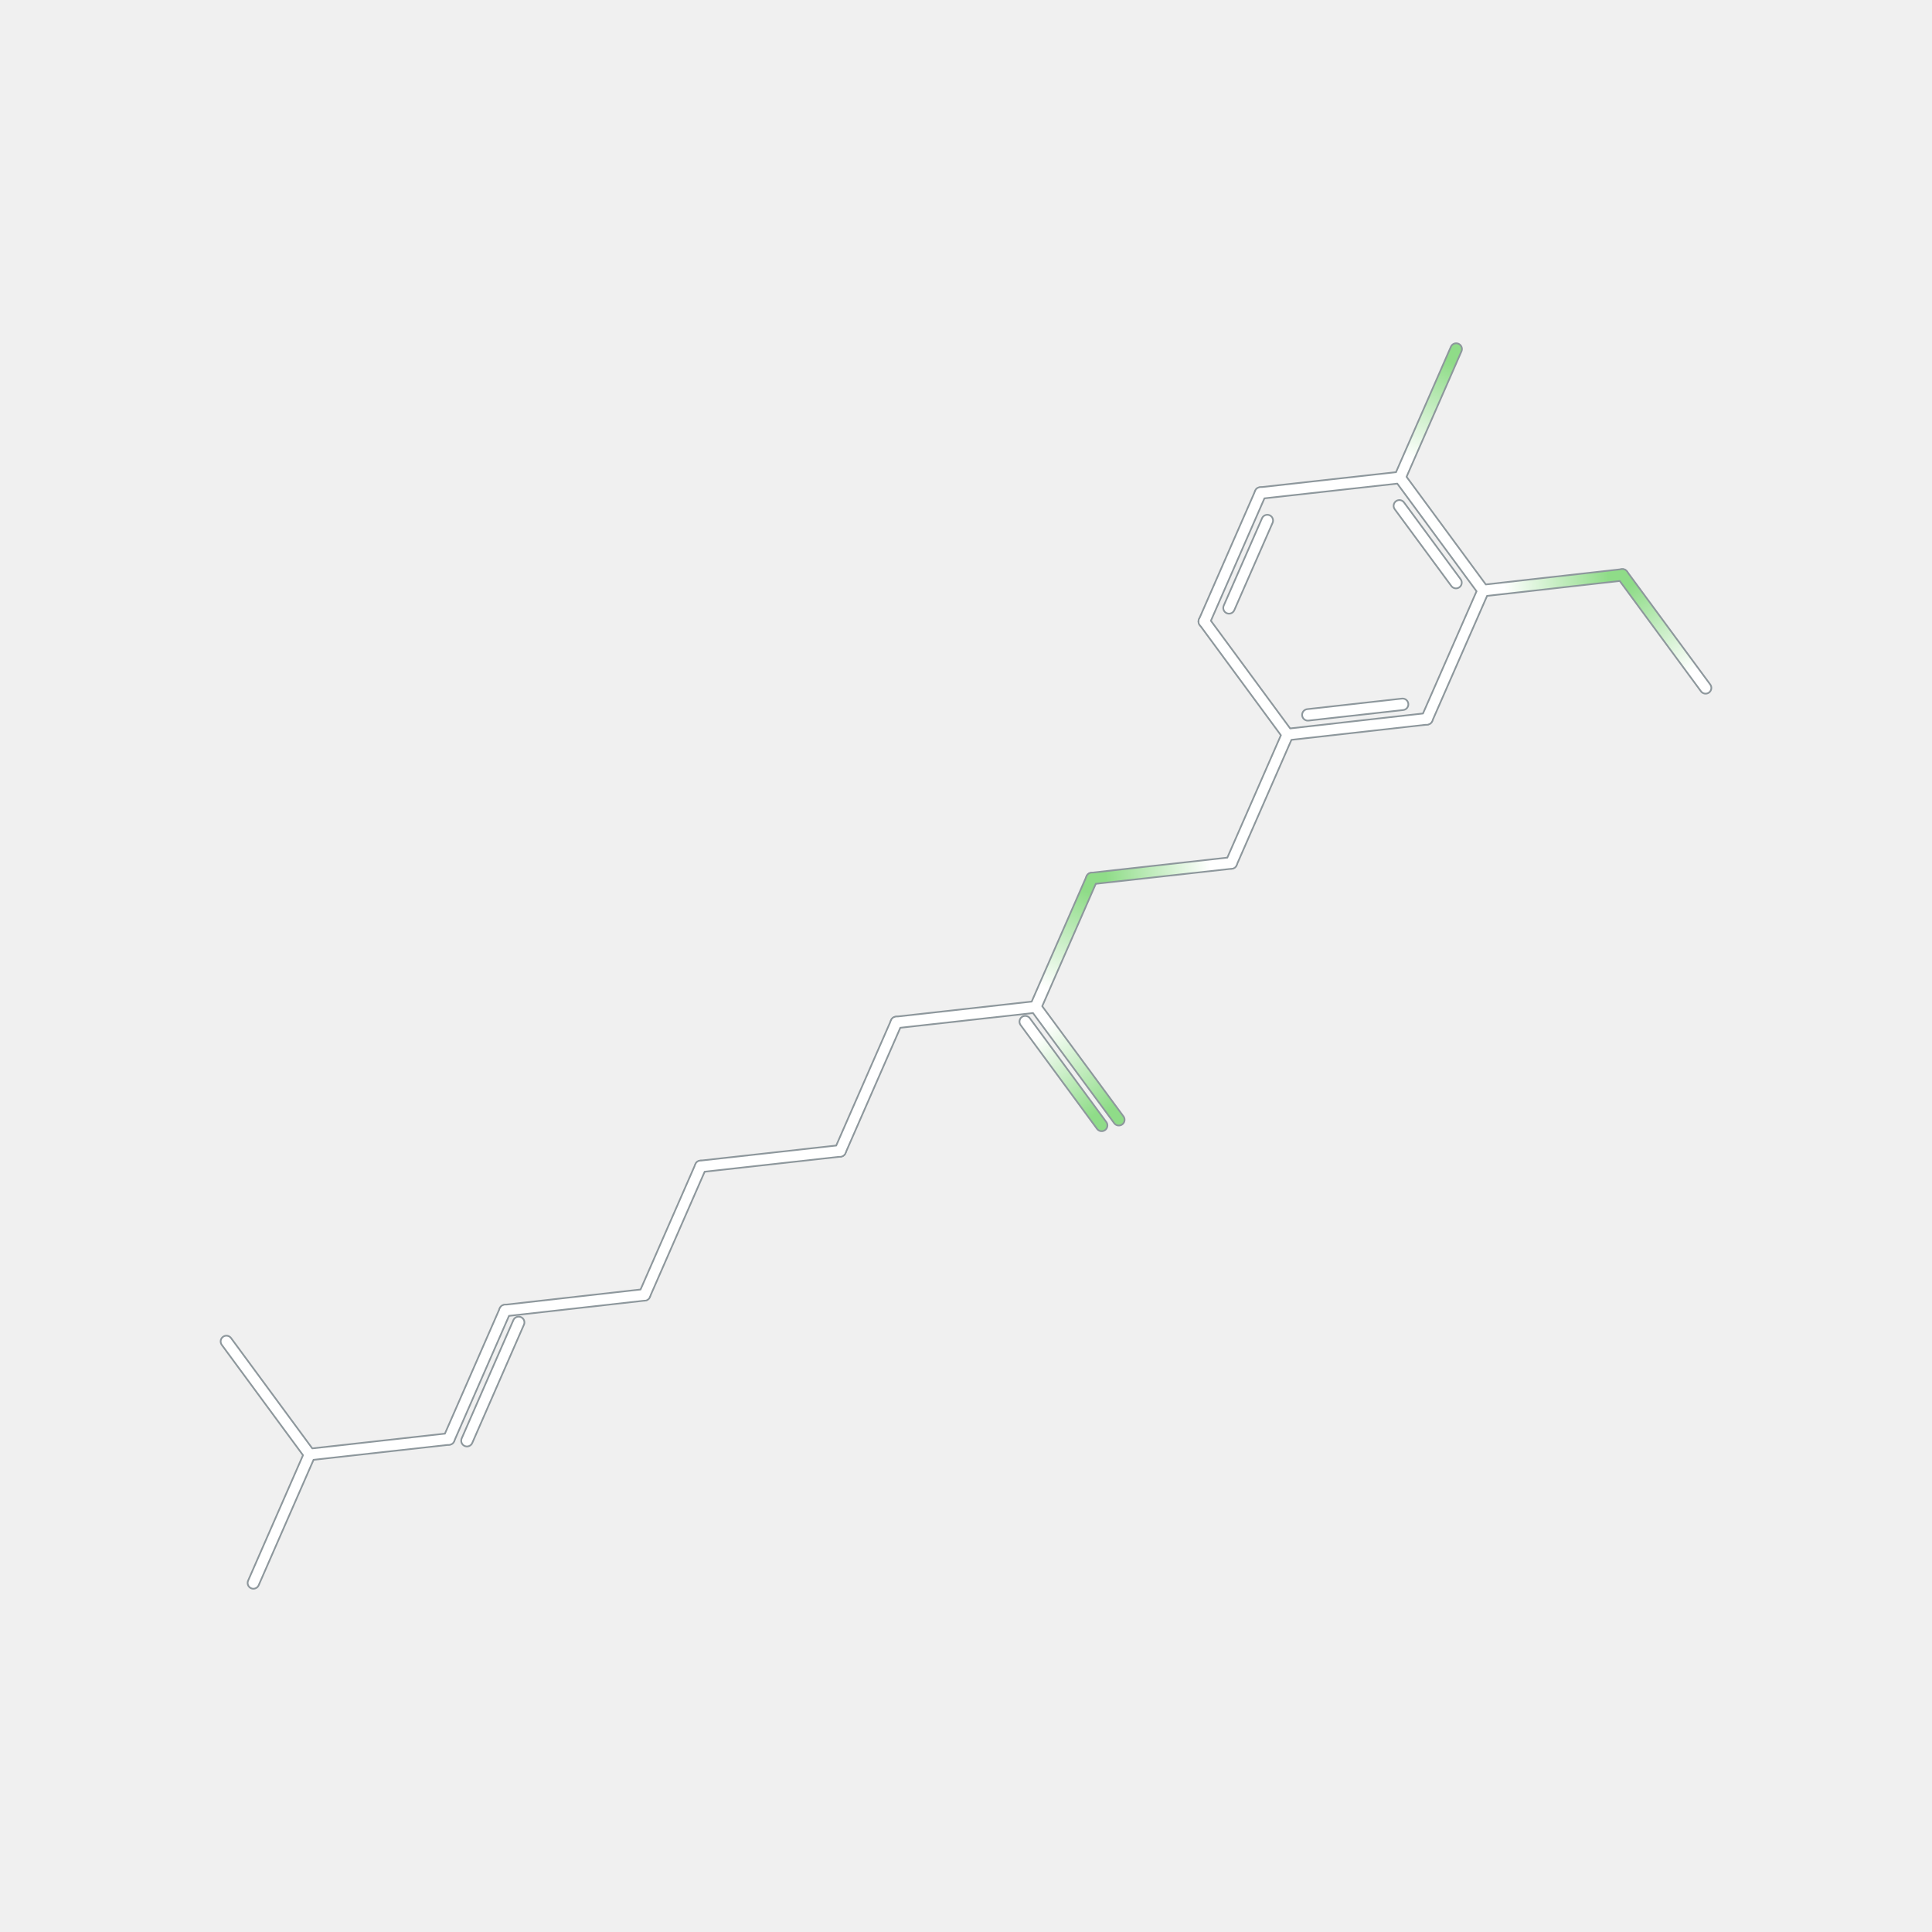
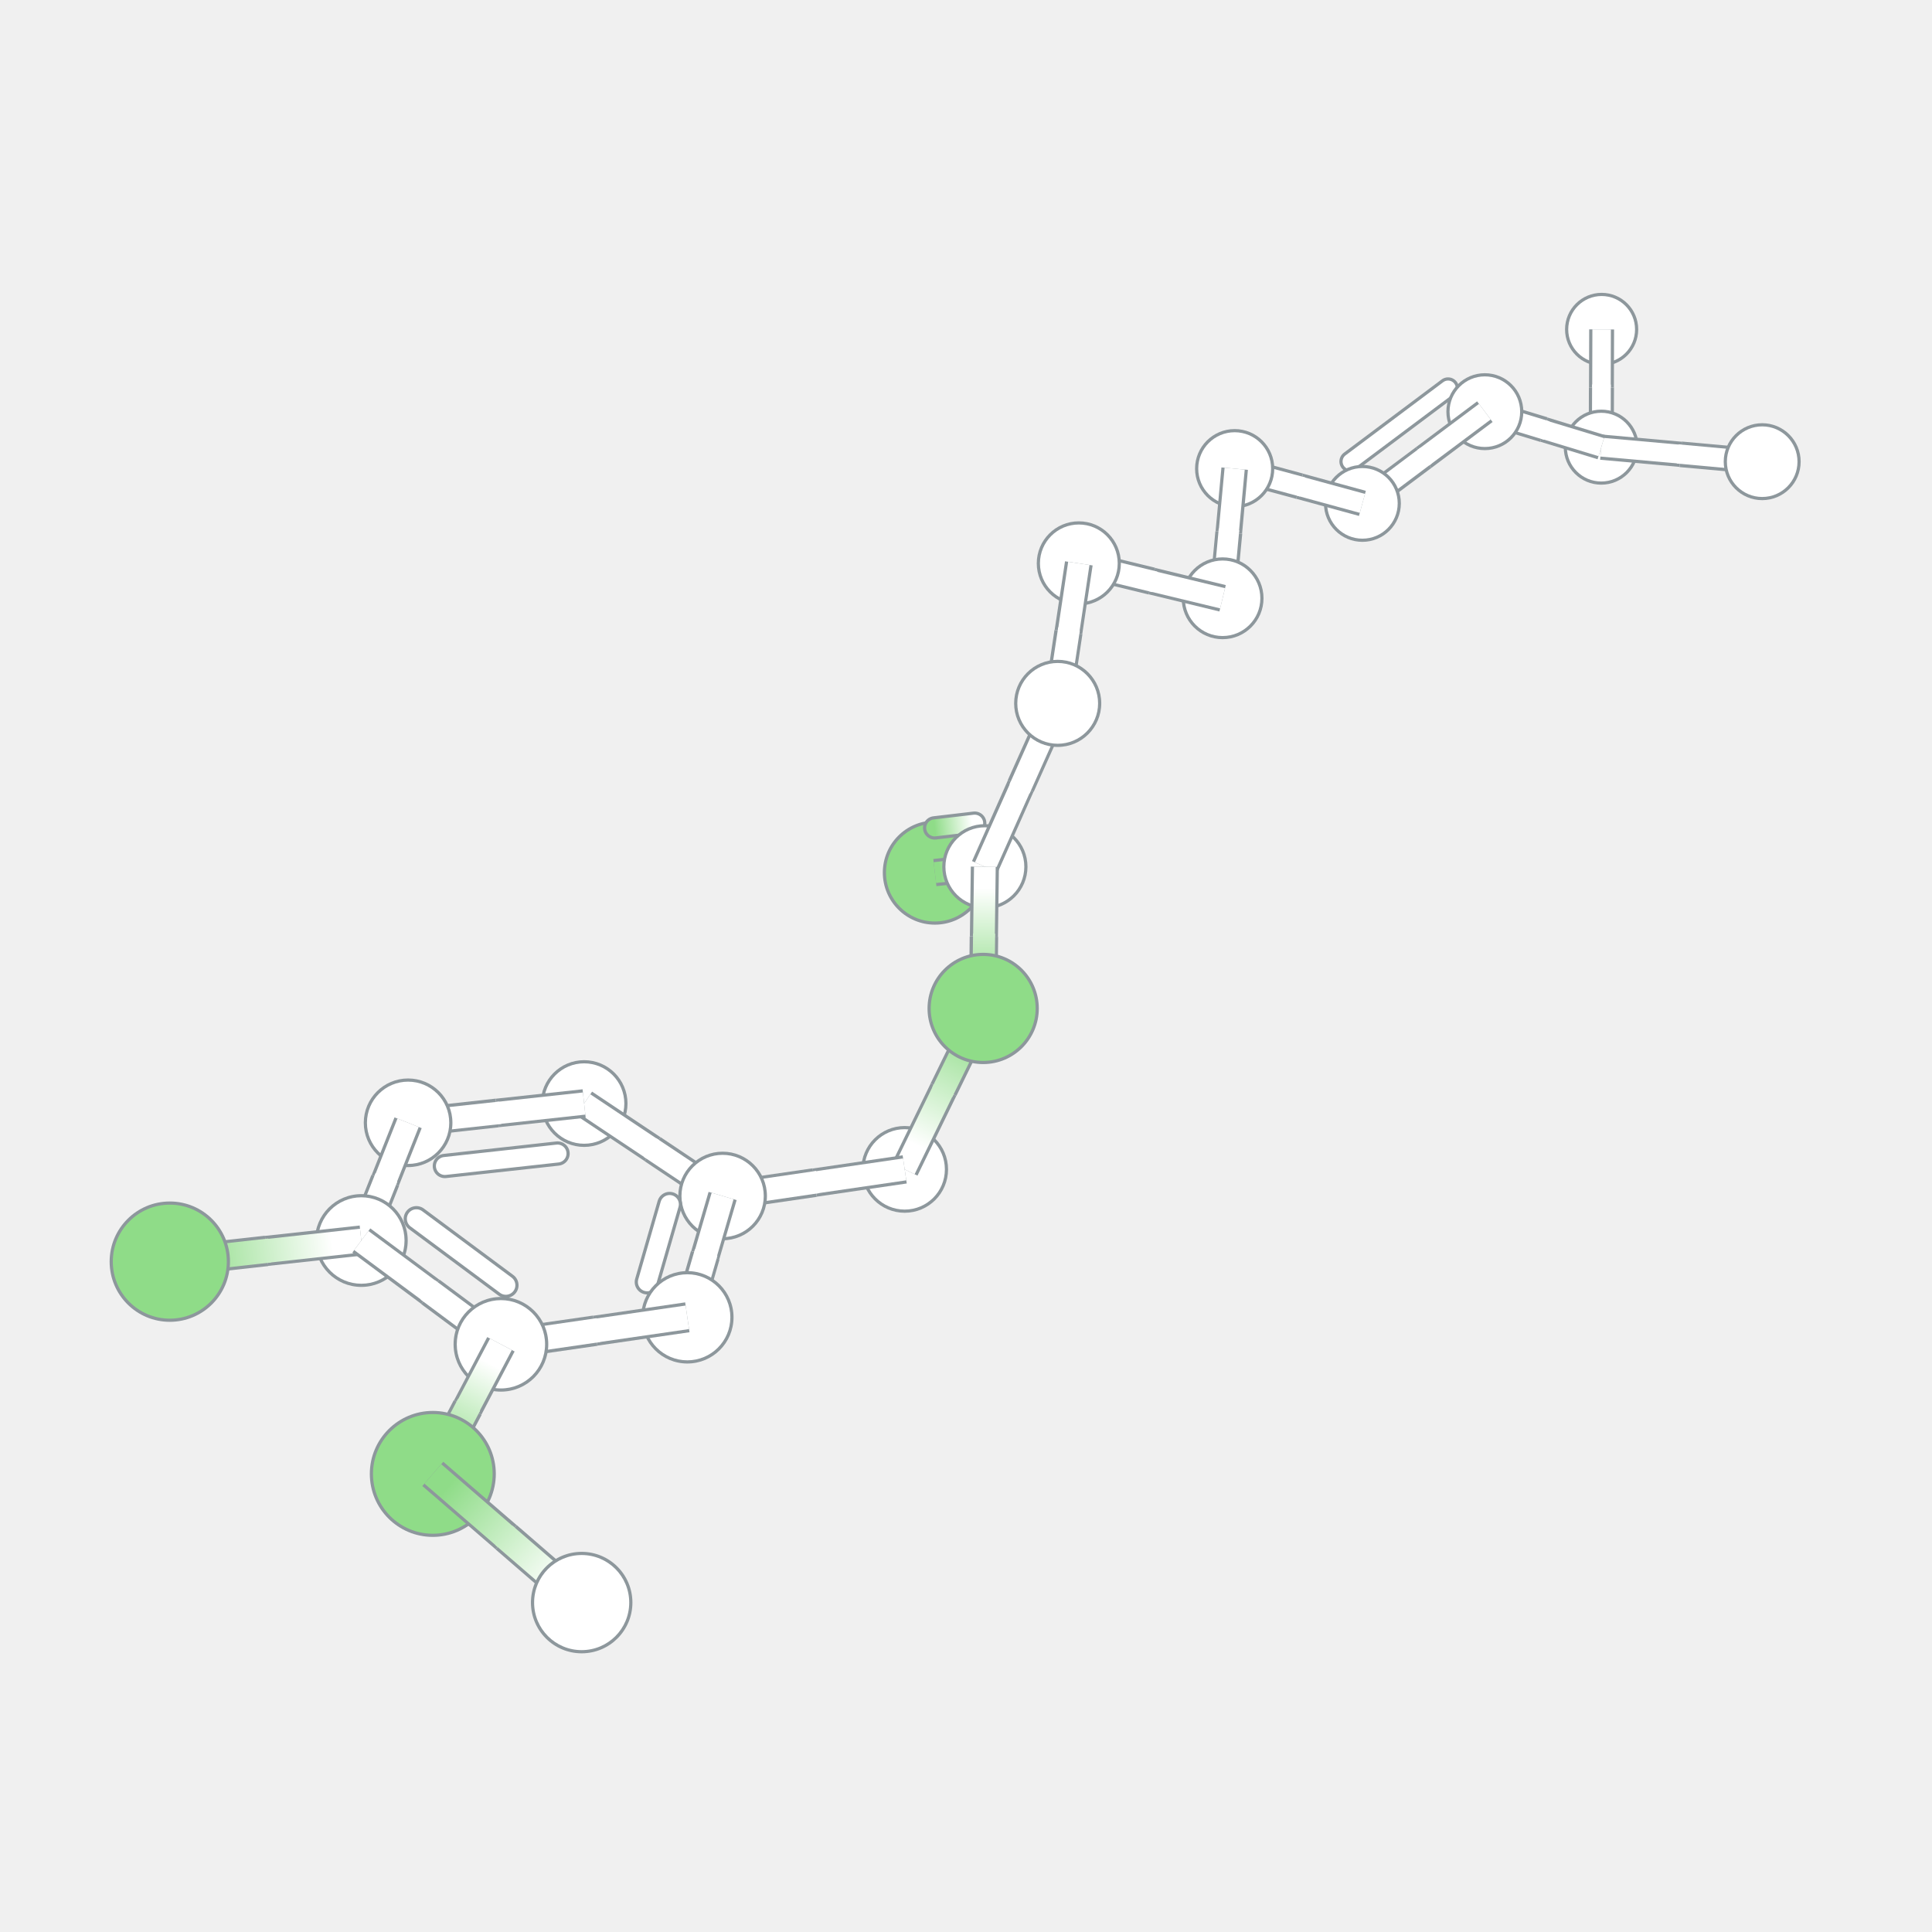
<svg xmlns="http://www.w3.org/2000/svg" viewBox="0 0 1024 1024" width="1024" height="1024">
  <defs>
-     <linearGradient id="b10" gradientUnits="userSpaceOnUse" x1="548.9" y1="533.7" x2="593.0" y2="593.5">
-       <stop offset="0" stop-color="#ffffff" />
+     <linearGradient id="g9" gradientUnits="userSpaceOnUse" x1="522.0" y1="459.4" x2="495.5" y2="462.5">
      <stop offset=".15" stop-color="#ffffff" />
      <stop offset=".9" stop-color="#8fdc88" />
-       <stop offset="1" stop-color="#8fdc88" />
    </linearGradient>
-     <linearGradient id="b11" gradientUnits="userSpaceOnUse" x1="543.4" y1="541.5" x2="583.9" y2="596.5">
-       <stop offset="0" stop-color="#ffffff" />
+     <linearGradient id="g10" gradientUnits="userSpaceOnUse" x1="522.0" y1="459.4" x2="521.1" y2="534.5">
      <stop offset=".15" stop-color="#ffffff" />
      <stop offset=".9" stop-color="#8fdc88" />
-       <stop offset="1" stop-color="#8fdc88" />
    </linearGradient>
-     <linearGradient id="b12" gradientUnits="userSpaceOnUse" x1="548.9" y1="533.7" x2="578.7" y2="465.6">
-       <stop offset="0" stop-color="#ffffff" />
+     <linearGradient id="g11" gradientUnits="userSpaceOnUse" x1="479.5" y1="619.8" x2="521.1" y2="534.5">
      <stop offset=".15" stop-color="#ffffff" />
      <stop offset=".9" stop-color="#8fdc88" />
-       <stop offset="1" stop-color="#8fdc88" />
    </linearGradient>
-     <linearGradient id="b13" gradientUnits="userSpaceOnUse" x1="578.7" y1="465.6" x2="652.6" y2="457.4">
-       <stop offset="0" stop-color="#8fdc88" />
-       <stop offset=".1" stop-color="#8fdc88" />
-       <stop offset=".85" stop-color="#ffffff" />
-       <stop offset="1" stop-color="#ffffff" />
-     </linearGradient>
-     <linearGradient id="b23" gradientUnits="userSpaceOnUse" x1="742.0" y1="253.1" x2="771.8" y2="185.0">
-       <stop offset="0" stop-color="#ffffff" />
+     <linearGradient id="g18" gradientUnits="userSpaceOnUse" x1="191.5" y1="657.5" x2="90.0" y2="668.7">
      <stop offset=".15" stop-color="#ffffff" />
      <stop offset=".9" stop-color="#8fdc88" />
-       <stop offset="1" stop-color="#8fdc88" />
    </linearGradient>
-     <linearGradient id="b24" gradientUnits="userSpaceOnUse" x1="786.1" y1="313.0" x2="859.9" y2="304.7">
-       <stop offset="0" stop-color="#ffffff" />
+     <linearGradient id="g19" gradientUnits="userSpaceOnUse" x1="265.5" y1="712.5" x2="229.4" y2="781.2">
      <stop offset=".15" stop-color="#ffffff" />
      <stop offset=".9" stop-color="#8fdc88" />
-       <stop offset="1" stop-color="#8fdc88" />
    </linearGradient>
-     <linearGradient id="b25" gradientUnits="userSpaceOnUse" x1="859.9" y1="304.7" x2="904.0" y2="364.6">
-       <stop offset="0" stop-color="#8fdc88" />
-       <stop offset=".1" stop-color="#8fdc88" />
-       <stop offset=".85" stop-color="#ffffff" />
-       <stop offset="1" stop-color="#ffffff" />
+     <linearGradient id="g20" gradientUnits="userSpaceOnUse" x1="308.3" y1="849.4" x2="229.4" y2="781.2">
+       <stop offset=".15" stop-color="#ffffff" />
+       <stop offset=".9" stop-color="#8fdc88" />
    </linearGradient>
  </defs>
-   <line x1="134.3" y1="839.0" x2="164.1" y2="770.9" stroke="#8d979c" stroke-width="7.0" stroke-linecap="round" />
-   <line x1="164.1" y1="770.9" x2="120.0" y2="711.0" stroke="#8d979c" stroke-width="7.0" stroke-linecap="round" />
-   <line x1="164.1" y1="770.9" x2="237.9" y2="762.7" stroke="#8d979c" stroke-width="7.0" stroke-linecap="round" />
-   <line x1="237.9" y1="762.7" x2="267.7" y2="694.6" stroke="#8d979c" stroke-width="7.0" stroke-linecap="round" />
-   <line x1="247.5" y1="763.6" x2="274.9" y2="700.9" stroke="#8d979c" stroke-width="7.0" stroke-linecap="round" />
-   <line x1="267.7" y1="694.6" x2="341.6" y2="686.3" stroke="#8d979c" stroke-width="7.0" stroke-linecap="round" />
-   <line x1="341.6" y1="686.3" x2="371.4" y2="618.2" stroke="#8d979c" stroke-width="7.0" stroke-linecap="round" />
-   <line x1="371.4" y1="618.2" x2="445.3" y2="610.0" stroke="#8d979c" stroke-width="7.0" stroke-linecap="round" />
-   <line x1="445.3" y1="610.0" x2="475.1" y2="541.9" stroke="#8d979c" stroke-width="7.0" stroke-linecap="round" />
-   <line x1="475.1" y1="541.9" x2="548.9" y2="533.7" stroke="#8d979c" stroke-width="7.0" stroke-linecap="round" />
-   <line x1="548.9" y1="533.7" x2="593.0" y2="593.5" stroke="#8d979c" stroke-width="7.0" stroke-linecap="round" />
-   <line x1="543.4" y1="541.5" x2="583.9" y2="596.5" stroke="#8d979c" stroke-width="7.0" stroke-linecap="round" />
-   <line x1="548.9" y1="533.7" x2="578.7" y2="465.6" stroke="#8d979c" stroke-width="7.0" stroke-linecap="round" />
-   <line x1="578.7" y1="465.6" x2="652.6" y2="457.4" stroke="#8d979c" stroke-width="7.0" stroke-linecap="round" />
-   <line x1="652.6" y1="457.4" x2="682.4" y2="389.3" stroke="#8d979c" stroke-width="7.0" stroke-linecap="round" />
-   <line x1="682.4" y1="389.3" x2="756.3" y2="381.0" stroke="#8d979c" stroke-width="7.0" stroke-linecap="round" />
-   <line x1="693.2" y1="378.9" x2="743.4" y2="373.3" stroke="#8d979c" stroke-width="7.0" stroke-linecap="round" />
-   <line x1="756.3" y1="381.0" x2="786.1" y2="313.0" stroke="#8d979c" stroke-width="7.0" stroke-linecap="round" />
-   <line x1="786.1" y1="313.0" x2="742.0" y2="253.1" stroke="#8d979c" stroke-width="7.0" stroke-linecap="round" />
-   <line x1="771.7" y1="308.8" x2="741.7" y2="268.1" stroke="#8d979c" stroke-width="7.0" stroke-linecap="round" />
-   <line x1="742.0" y1="253.1" x2="668.1" y2="261.3" stroke="#8d979c" stroke-width="7.0" stroke-linecap="round" />
-   <line x1="668.1" y1="261.3" x2="638.3" y2="329.4" stroke="#8d979c" stroke-width="7.0" stroke-linecap="round" />
-   <line x1="671.7" y1="275.9" x2="651.4" y2="322.2" stroke="#8d979c" stroke-width="7.0" stroke-linecap="round" />
-   <line x1="742.0" y1="253.1" x2="771.8" y2="185.0" stroke="#8d979c" stroke-width="7.0" stroke-linecap="round" />
-   <line x1="786.1" y1="313.0" x2="859.9" y2="304.7" stroke="#8d979c" stroke-width="7.0" stroke-linecap="round" />
-   <line x1="859.9" y1="304.7" x2="904.0" y2="364.6" stroke="#8d979c" stroke-width="7.0" stroke-linecap="round" />
-   <line x1="638.3" y1="329.4" x2="682.4" y2="389.3" stroke="#8d979c" stroke-width="7.0" stroke-linecap="round" />
-   <line x1="134.3" y1="839.0" x2="164.1" y2="770.9" stroke="#ffffff" stroke-width="5.203" stroke-linecap="round" />
-   <line x1="164.1" y1="770.9" x2="120.0" y2="711.0" stroke="#ffffff" stroke-width="5.203" stroke-linecap="round" />
-   <line x1="164.1" y1="770.9" x2="237.9" y2="762.7" stroke="#ffffff" stroke-width="5.203" stroke-linecap="round" />
-   <line x1="237.9" y1="762.7" x2="267.7" y2="694.6" stroke="#ffffff" stroke-width="5.203" stroke-linecap="round" />
-   <line x1="247.5" y1="763.6" x2="274.9" y2="700.9" stroke="#ffffff" stroke-width="5.203" stroke-linecap="round" />
-   <line x1="267.7" y1="694.6" x2="341.6" y2="686.3" stroke="#ffffff" stroke-width="5.203" stroke-linecap="round" />
-   <line x1="341.6" y1="686.3" x2="371.4" y2="618.2" stroke="#ffffff" stroke-width="5.203" stroke-linecap="round" />
-   <line x1="371.4" y1="618.2" x2="445.3" y2="610.0" stroke="#ffffff" stroke-width="5.203" stroke-linecap="round" />
-   <line x1="445.3" y1="610.0" x2="475.1" y2="541.9" stroke="#ffffff" stroke-width="5.203" stroke-linecap="round" />
-   <line x1="475.1" y1="541.9" x2="548.9" y2="533.7" stroke="#ffffff" stroke-width="5.203" stroke-linecap="round" />
-   <line x1="652.6" y1="457.4" x2="682.4" y2="389.3" stroke="#ffffff" stroke-width="5.203" stroke-linecap="round" />
-   <line x1="682.4" y1="389.3" x2="756.3" y2="381.0" stroke="#ffffff" stroke-width="5.203" stroke-linecap="round" />
-   <line x1="693.2" y1="378.9" x2="743.4" y2="373.3" stroke="#ffffff" stroke-width="5.203" stroke-linecap="round" />
-   <line x1="756.3" y1="381.0" x2="786.1" y2="313.0" stroke="#ffffff" stroke-width="5.203" stroke-linecap="round" />
-   <line x1="786.1" y1="313.0" x2="742.0" y2="253.1" stroke="#ffffff" stroke-width="5.203" stroke-linecap="round" />
-   <line x1="771.7" y1="308.8" x2="741.7" y2="268.1" stroke="#ffffff" stroke-width="5.203" stroke-linecap="round" />
-   <line x1="742.0" y1="253.1" x2="668.1" y2="261.3" stroke="#ffffff" stroke-width="5.203" stroke-linecap="round" />
-   <line x1="668.1" y1="261.3" x2="638.3" y2="329.4" stroke="#ffffff" stroke-width="5.203" stroke-linecap="round" />
-   <line x1="671.7" y1="275.9" x2="651.4" y2="322.2" stroke="#ffffff" stroke-width="5.203" stroke-linecap="round" />
-   <line x1="638.3" y1="329.4" x2="682.4" y2="389.3" stroke="#ffffff" stroke-width="5.203" stroke-linecap="round" />
-   <line x1="548.9" y1="533.7" x2="593.0" y2="593.5" stroke="url(#b10)" stroke-width="5.203" stroke-linecap="round" />
-   <line x1="543.4" y1="541.5" x2="583.9" y2="596.5" stroke="url(#b11)" stroke-width="5.203" stroke-linecap="round" />
-   <line x1="548.9" y1="533.7" x2="578.7" y2="465.6" stroke="url(#b12)" stroke-width="5.203" stroke-linecap="round" />
-   <line x1="578.7" y1="465.6" x2="652.6" y2="457.4" stroke="url(#b13)" stroke-width="5.203" stroke-linecap="round" />
-   <line x1="742.0" y1="253.1" x2="771.8" y2="185.0" stroke="url(#b23)" stroke-width="5.203" stroke-linecap="round" />
-   <line x1="786.1" y1="313.0" x2="859.9" y2="304.7" stroke="url(#b24)" stroke-width="5.203" stroke-linecap="round" />
-   <line x1="859.9" y1="304.7" x2="904.0" y2="364.6" stroke="url(#b25)" stroke-width="5.203" stroke-linecap="round" />
+   <circle cx="848.9" cy="174.6" r="19.4" fill="#8d979c" />
+   <circle cx="848.9" cy="174.6" r="17.7" fill="#ffffff" />
+   <line x1="848.9" y1="174.6" x2="848.8" y2="205.4" stroke="#8d979c" stroke-width="13.2" stroke-linecap="butt" />
+   <line x1="848.9" y1="174.6" x2="848.8" y2="207.0" stroke="#ffffff" stroke-width="9.8" stroke-linecap="butt" />
+   <line x1="848.7" y1="237.0" x2="848.8" y2="205.4" stroke="#8d979c" stroke-width="13.3" stroke-linecap="butt" />
+   <line x1="848.7" y1="237.0" x2="848.8" y2="203.8" stroke="#ffffff" stroke-width="9.9" stroke-linecap="butt" />
+   <circle cx="848.7" cy="237.0" r="19.9" fill="#8d979c" />
+   <circle cx="848.7" cy="237.0" r="18.2" fill="#ffffff" />
+   <line x1="848.7" y1="237.0" x2="890.8" y2="240.8" stroke="#8d979c" stroke-width="13.4" stroke-linecap="butt" />
+   <line x1="848.7" y1="237.0" x2="892.4" y2="240.9" stroke="#ffffff" stroke-width="10.0" stroke-linecap="butt" />
+   <line x1="848.7" y1="237.0" x2="818.3" y2="227.7" stroke="#8d979c" stroke-width="13.4" stroke-linecap="butt" />
+   <line x1="848.7" y1="237.0" x2="816.8" y2="227.3" stroke="#ffffff" stroke-width="10.0" stroke-linecap="butt" />
+   <line x1="934.0" y1="244.7" x2="890.8" y2="240.8" stroke="#8d979c" stroke-width="13.6" stroke-linecap="butt" />
+   <line x1="934.0" y1="244.7" x2="889.2" y2="240.6" stroke="#ffffff" stroke-width="10.2" stroke-linecap="butt" />
+   <line x1="787.0" y1="218.2" x2="818.3" y2="227.7" stroke="#8d979c" stroke-width="13.6" stroke-linecap="butt" />
+   <line x1="787.0" y1="218.2" x2="819.8" y2="228.2" stroke="#ffffff" stroke-width="10.2" stroke-linecap="butt" />
+   <circle cx="934.0" cy="244.7" r="20.4" fill="#8d979c" />
+   <circle cx="934.0" cy="244.7" r="18.7" fill="#ffffff" />
+   <line x1="767.5" y1="205.8" x2="715.7" y2="244.6" stroke="#8d979c" stroke-width="11.6" stroke-linecap="round" />
+   <line x1="767.5" y1="205.8" x2="715.7" y2="244.6" stroke="#ffffff" stroke-width="8.2" stroke-linecap="round" />
+   <circle cx="787.0" cy="218.2" r="20.4" fill="#8d979c" />
+   <circle cx="787.0" cy="218.2" r="18.7" fill="#ffffff" />
+   <line x1="787.0" y1="218.2" x2="754.6" y2="242.5" stroke="#8d979c" stroke-width="13.7" stroke-linecap="butt" />
+   <line x1="787.0" y1="218.2" x2="753.3" y2="243.4" stroke="#ffffff" stroke-width="10.3" stroke-linecap="butt" />
+   <line x1="722.1" y1="266.8" x2="754.6" y2="242.5" stroke="#8d979c" stroke-width="13.7" stroke-linecap="butt" />
+   <line x1="722.1" y1="266.8" x2="755.8" y2="241.5" stroke="#ffffff" stroke-width="10.3" stroke-linecap="butt" />
+   <circle cx="722.1" cy="266.8" r="20.4" fill="#8d979c" />
+   <circle cx="722.1" cy="266.8" r="18.7" fill="#ffffff" />
+   <line x1="722.1" y1="266.8" x2="688.8" y2="257.7" stroke="#8d979c" stroke-width="13.8" stroke-linecap="butt" />
+   <line x1="722.1" y1="266.8" x2="687.3" y2="257.3" stroke="#ffffff" stroke-width="10.4" stroke-linecap="butt" />
+   <line x1="654.4" y1="248.4" x2="688.8" y2="257.7" stroke="#8d979c" stroke-width="13.9" stroke-linecap="butt" />
+   <line x1="654.4" y1="248.4" x2="690.4" y2="258.1" stroke="#ffffff" stroke-width="10.5" stroke-linecap="butt" />
+   <circle cx="654.4" cy="248.4" r="21.0" fill="#8d979c" />
+   <circle cx="654.4" cy="248.4" r="19.3" fill="#ffffff" />
+   <line x1="654.4" y1="248.4" x2="651.3" y2="282.2" stroke="#8d979c" stroke-width="14.1" stroke-linecap="butt" />
+   <line x1="654.4" y1="248.4" x2="651.1" y2="283.8" stroke="#ffffff" stroke-width="10.7" stroke-linecap="butt" />
+   <line x1="648.0" y1="317.1" x2="651.3" y2="282.2" stroke="#8d979c" stroke-width="14.3" stroke-linecap="butt" />
+   <line x1="648.0" y1="317.1" x2="651.4" y2="280.6" stroke="#ffffff" stroke-width="10.9" stroke-linecap="butt" />
+   <circle cx="648.0" cy="317.1" r="21.7" fill="#8d979c" />
+   <circle cx="648.0" cy="317.1" r="20.0" fill="#ffffff" />
+   <circle cx="495.5" cy="462.5" r="27.6" fill="#8d979c" />
+   <circle cx="495.5" cy="462.5" r="25.9" fill="#8fdc88" />
+   <line x1="648.0" y1="317.1" x2="610.5" y2="308.0" stroke="#8d979c" stroke-width="14.4" stroke-linecap="butt" />
+   <line x1="648.0" y1="317.1" x2="609.0" y2="307.7" stroke="#ffffff" stroke-width="11.0" stroke-linecap="butt" />
+   <line x1="495.5" y1="462.5" x2="508.4" y2="461.0" stroke="#8d979c" stroke-width="14.5" stroke-linecap="butt" />
+   <line x1="495.5" y1="462.5" x2="510.0" y2="460.8" stroke="url(#g9)" stroke-width="11.1" stroke-linecap="butt" />
+   <line x1="516.6" y1="436.3" x2="495.4" y2="438.8" stroke="#8d979c" stroke-width="12.4" stroke-linecap="round" />
+   <line x1="516.6" y1="436.3" x2="495.4" y2="438.8" stroke="url(#g9)" stroke-width="9.0" stroke-linecap="round" />
+   <line x1="571.8" y1="298.6" x2="610.5" y2="308.0" stroke="#8d979c" stroke-width="14.6" stroke-linecap="butt" />
+   <line x1="571.8" y1="298.6" x2="612.1" y2="308.4" stroke="#ffffff" stroke-width="11.2" stroke-linecap="butt" />
+   <circle cx="571.8" cy="298.6" r="22.3" fill="#8d979c" />
+   <circle cx="571.8" cy="298.6" r="20.6" fill="#ffffff" />
+   <line x1="522.0" y1="459.4" x2="508.4" y2="461.0" stroke="#8d979c" stroke-width="14.7" stroke-linecap="butt" />
+   <line x1="522.0" y1="459.4" x2="506.8" y2="461.2" stroke="url(#g9)" stroke-width="11.3" stroke-linecap="butt" />
+   <line x1="571.8" y1="298.6" x2="566.3" y2="335.0" stroke="#8d979c" stroke-width="14.8" stroke-linecap="butt" />
+   <line x1="571.8" y1="298.6" x2="566.1" y2="336.6" stroke="#ffffff" stroke-width="11.4" stroke-linecap="butt" />
+   <circle cx="522.0" cy="459.4" r="22.6" fill="#8d979c" />
+   <circle cx="522.0" cy="459.4" r="20.9" fill="#ffffff" />
+   <line x1="522.0" y1="459.4" x2="541.0" y2="416.6" stroke="#8d979c" stroke-width="14.9" stroke-linecap="butt" />
+   <line x1="522.0" y1="459.4" x2="541.7" y2="415.2" stroke="#ffffff" stroke-width="11.5" stroke-linecap="butt" />
+   <line x1="522.0" y1="459.4" x2="521.5" y2="496.4" stroke="#8d979c" stroke-width="14.9" stroke-linecap="butt" />
+   <line x1="522.0" y1="459.4" x2="521.5" y2="498.0" stroke="url(#g10)" stroke-width="11.5" stroke-linecap="butt" />
+   <line x1="560.6" y1="372.8" x2="566.3" y2="335.0" stroke="#8d979c" stroke-width="15.0" stroke-linecap="butt" />
+   <line x1="560.6" y1="372.8" x2="566.6" y2="333.4" stroke="#ffffff" stroke-width="11.6" stroke-linecap="butt" />
+   <circle cx="479.5" cy="619.8" r="23.0" fill="#8d979c" />
+   <circle cx="479.5" cy="619.8" r="21.3" fill="#ffffff" />
+   <line x1="560.6" y1="372.8" x2="541.0" y2="416.6" stroke="#8d979c" stroke-width="15.1" stroke-linecap="butt" />
+   <line x1="560.6" y1="372.8" x2="540.4" y2="418.1" stroke="#ffffff" stroke-width="11.7" stroke-linecap="butt" />
+   <circle cx="309.6" cy="584.9" r="23.0" fill="#8d979c" />
+   <circle cx="309.6" cy="584.9" r="21.3" fill="#ffffff" />
+   <line x1="479.5" y1="619.8" x2="500.1" y2="577.5" stroke="#8d979c" stroke-width="15.1" stroke-linecap="butt" />
+   <line x1="479.5" y1="619.8" x2="500.8" y2="576.0" stroke="url(#g11)" stroke-width="11.7" stroke-linecap="butt" />
+   <line x1="479.5" y1="619.8" x2="431.8" y2="626.8" stroke="#8d979c" stroke-width="15.1" stroke-linecap="butt" />
+   <line x1="479.5" y1="619.8" x2="430.2" y2="627.0" stroke="#ffffff" stroke-width="11.7" stroke-linecap="butt" />
+   <line x1="521.1" y1="534.5" x2="521.5" y2="496.4" stroke="#8d979c" stroke-width="15.1" stroke-linecap="butt" />
+   <line x1="521.1" y1="534.5" x2="521.6" y2="494.8" stroke="url(#g10)" stroke-width="11.7" stroke-linecap="butt" />
+   <circle cx="560.6" cy="372.8" r="23.1" fill="#8d979c" />
+   <circle cx="560.6" cy="372.8" r="21.4" fill="#ffffff" />
+   <line x1="309.6" y1="584.9" x2="345.9" y2="609.1" stroke="#8d979c" stroke-width="15.2" stroke-linecap="butt" />
+   <line x1="309.6" y1="584.9" x2="347.2" y2="610.0" stroke="#ffffff" stroke-width="11.8" stroke-linecap="butt" />
+   <line x1="309.6" y1="584.9" x2="263.5" y2="589.9" stroke="#8d979c" stroke-width="15.2" stroke-linecap="butt" />
+   <line x1="309.6" y1="584.9" x2="261.9" y2="590.1" stroke="#ffffff" stroke-width="11.8" stroke-linecap="butt" />
+   <line x1="521.1" y1="534.5" x2="500.1" y2="577.5" stroke="#8d979c" stroke-width="15.2" stroke-linecap="butt" />
+   <line x1="521.1" y1="534.5" x2="499.4" y2="578.9" stroke="url(#g11)" stroke-width="11.8" stroke-linecap="butt" />
+   <line x1="235.8" y1="618.0" x2="295.5" y2="611.4" stroke="#8d979c" stroke-width="12.9" stroke-linecap="round" />
+   <line x1="235.8" y1="618.0" x2="295.5" y2="611.4" stroke="#ffffff" stroke-width="9.5" stroke-linecap="round" />
+   <circle cx="521.1" cy="534.5" r="29.5" fill="#8d979c" />
+   <circle cx="521.1" cy="534.5" r="27.8" fill="#8fdc88" />
+   <line x1="383.0" y1="633.9" x2="431.8" y2="626.8" stroke="#8d979c" stroke-width="15.3" stroke-linecap="butt" />
+   <line x1="383.0" y1="633.9" x2="433.4" y2="626.5" stroke="#ffffff" stroke-width="11.9" stroke-linecap="butt" />
+   <line x1="383.0" y1="633.9" x2="345.9" y2="609.1" stroke="#8d979c" stroke-width="15.3" stroke-linecap="butt" />
+   <line x1="383.0" y1="633.9" x2="344.5" y2="608.2" stroke="#ffffff" stroke-width="11.9" stroke-linecap="butt" />
+   <line x1="216.3" y1="595.1" x2="263.5" y2="589.9" stroke="#8d979c" stroke-width="15.3" stroke-linecap="butt" />
+   <line x1="216.3" y1="595.1" x2="265.1" y2="589.8" stroke="#ffffff" stroke-width="11.9" stroke-linecap="butt" />
+   <circle cx="383.0" cy="633.9" r="23.5" fill="#8d979c" />
+   <circle cx="383.0" cy="633.9" r="21.8" fill="#ffffff" />
+   <circle cx="216.3" cy="595.1" r="23.5" fill="#8d979c" />
+   <circle cx="216.3" cy="595.1" r="21.8" fill="#ffffff" />
+   <line x1="383.0" y1="633.9" x2="373.8" y2="665.3" stroke="#8d979c" stroke-width="15.5" stroke-linecap="butt" />
+   <line x1="383.0" y1="633.9" x2="373.4" y2="666.8" stroke="#ffffff" stroke-width="12.1" stroke-linecap="butt" />
+   <line x1="216.3" y1="595.1" x2="204.2" y2="625.6" stroke="#8d979c" stroke-width="15.5" stroke-linecap="butt" />
+   <line x1="216.3" y1="595.1" x2="203.6" y2="627.1" stroke="#ffffff" stroke-width="12.1" stroke-linecap="butt" />
+   <line x1="354.9" y1="638.3" x2="343.0" y2="679.5" stroke="#8d979c" stroke-width="13.2" stroke-linecap="round" />
+   <line x1="354.9" y1="638.3" x2="343.0" y2="679.5" stroke="#ffffff" stroke-width="9.8" stroke-linecap="round" />
+   <line x1="364.3" y1="698.2" x2="373.8" y2="665.3" stroke="#8d979c" stroke-width="15.8" stroke-linecap="butt" />
+   <line x1="364.3" y1="698.2" x2="374.3" y2="663.8" stroke="#ffffff" stroke-width="12.4" stroke-linecap="butt" />
+   <line x1="191.5" y1="657.5" x2="204.2" y2="625.6" stroke="#8d979c" stroke-width="15.8" stroke-linecap="butt" />
+   <line x1="191.5" y1="657.5" x2="204.8" y2="624.1" stroke="#ffffff" stroke-width="12.4" stroke-linecap="butt" />
+   <circle cx="364.3" cy="698.2" r="24.5" fill="#8d979c" />
+   <circle cx="364.3" cy="698.2" r="22.8" fill="#ffffff" />
+   <circle cx="191.5" cy="657.5" r="24.6" fill="#8d979c" />
+   <circle cx="191.5" cy="657.5" r="22.9" fill="#ffffff" />
+   <line x1="364.3" y1="698.2" x2="315.5" y2="705.3" stroke="#8d979c" stroke-width="16.0" stroke-linecap="butt" />
+   <line x1="364.3" y1="698.2" x2="313.9" y2="705.5" stroke="#ffffff" stroke-width="12.6" stroke-linecap="butt" />
+   <line x1="191.5" y1="657.5" x2="141.3" y2="663.0" stroke="#8d979c" stroke-width="16.0" stroke-linecap="butt" />
+   <line x1="191.5" y1="657.5" x2="139.8" y2="663.2" stroke="url(#g18)" stroke-width="12.6" stroke-linecap="butt" />
+   <line x1="191.5" y1="657.5" x2="228.1" y2="684.7" stroke="#8d979c" stroke-width="16.0" stroke-linecap="butt" />
+   <line x1="191.5" y1="657.5" x2="229.4" y2="685.6" stroke="#ffffff" stroke-width="12.6" stroke-linecap="butt" />
+   <line x1="268.1" y1="681.2" x2="220.7" y2="646.0" stroke="#8d979c" stroke-width="13.5" stroke-linecap="round" />
+   <line x1="268.1" y1="681.2" x2="220.7" y2="646.0" stroke="#ffffff" stroke-width="10.1" stroke-linecap="round" />
+   <line x1="90.0" y1="668.7" x2="141.3" y2="663.0" stroke="#8d979c" stroke-width="16.2" stroke-linecap="butt" />
+   <line x1="90.0" y1="668.7" x2="142.9" y2="662.8" stroke="url(#g18)" stroke-width="12.8" stroke-linecap="butt" />
+   <line x1="265.5" y1="712.5" x2="315.5" y2="705.3" stroke="#8d979c" stroke-width="16.2" stroke-linecap="butt" />
+   <line x1="265.5" y1="712.5" x2="317.1" y2="705.0" stroke="#ffffff" stroke-width="12.8" stroke-linecap="butt" />
+   <line x1="265.5" y1="712.5" x2="228.1" y2="684.7" stroke="#8d979c" stroke-width="16.2" stroke-linecap="butt" />
+   <line x1="265.5" y1="712.5" x2="226.8" y2="683.7" stroke="#ffffff" stroke-width="12.8" stroke-linecap="butt" />
+   <circle cx="90.0" cy="668.7" r="31.9" fill="#8d979c" />
+   <circle cx="90.0" cy="668.7" r="30.2" fill="#8fdc88" />
+   <circle cx="265.5" cy="712.5" r="25.1" fill="#8d979c" />
+   <circle cx="265.5" cy="712.5" r="23.4" fill="#ffffff" />
+   <line x1="265.5" y1="712.5" x2="247.9" y2="746.0" stroke="#8d979c" stroke-width="16.4" stroke-linecap="butt" />
+   <line x1="265.5" y1="712.5" x2="247.1" y2="747.4" stroke="url(#g19)" stroke-width="13.0" stroke-linecap="butt" />
+   <line x1="229.4" y1="781.2" x2="247.9" y2="746.0" stroke="#8d979c" stroke-width="16.7" stroke-linecap="butt" />
+   <line x1="229.4" y1="781.2" x2="248.6" y2="744.6" stroke="url(#g19)" stroke-width="13.3" stroke-linecap="butt" />
+   <circle cx="229.4" cy="781.2" r="33.4" fill="#8d979c" />
+   <circle cx="229.4" cy="781.2" r="31.7" fill="#8fdc88" />
+   <line x1="229.4" y1="781.2" x2="268.3" y2="814.8" stroke="#8d979c" stroke-width="17.0" stroke-linecap="butt" />
+   <line x1="229.4" y1="781.2" x2="269.5" y2="815.9" stroke="url(#g20)" stroke-width="13.6" stroke-linecap="butt" />
+   <line x1="308.3" y1="849.4" x2="268.3" y2="814.8" stroke="#8d979c" stroke-width="17.1" stroke-linecap="butt" />
+   <line x1="308.3" y1="849.4" x2="267.1" y2="813.8" stroke="url(#g20)" stroke-width="13.7" stroke-linecap="butt" />
+   <circle cx="308.3" cy="849.4" r="26.9" fill="#8d979c" />
+   <circle cx="308.3" cy="849.4" r="25.2" fill="#ffffff" />
</svg>
